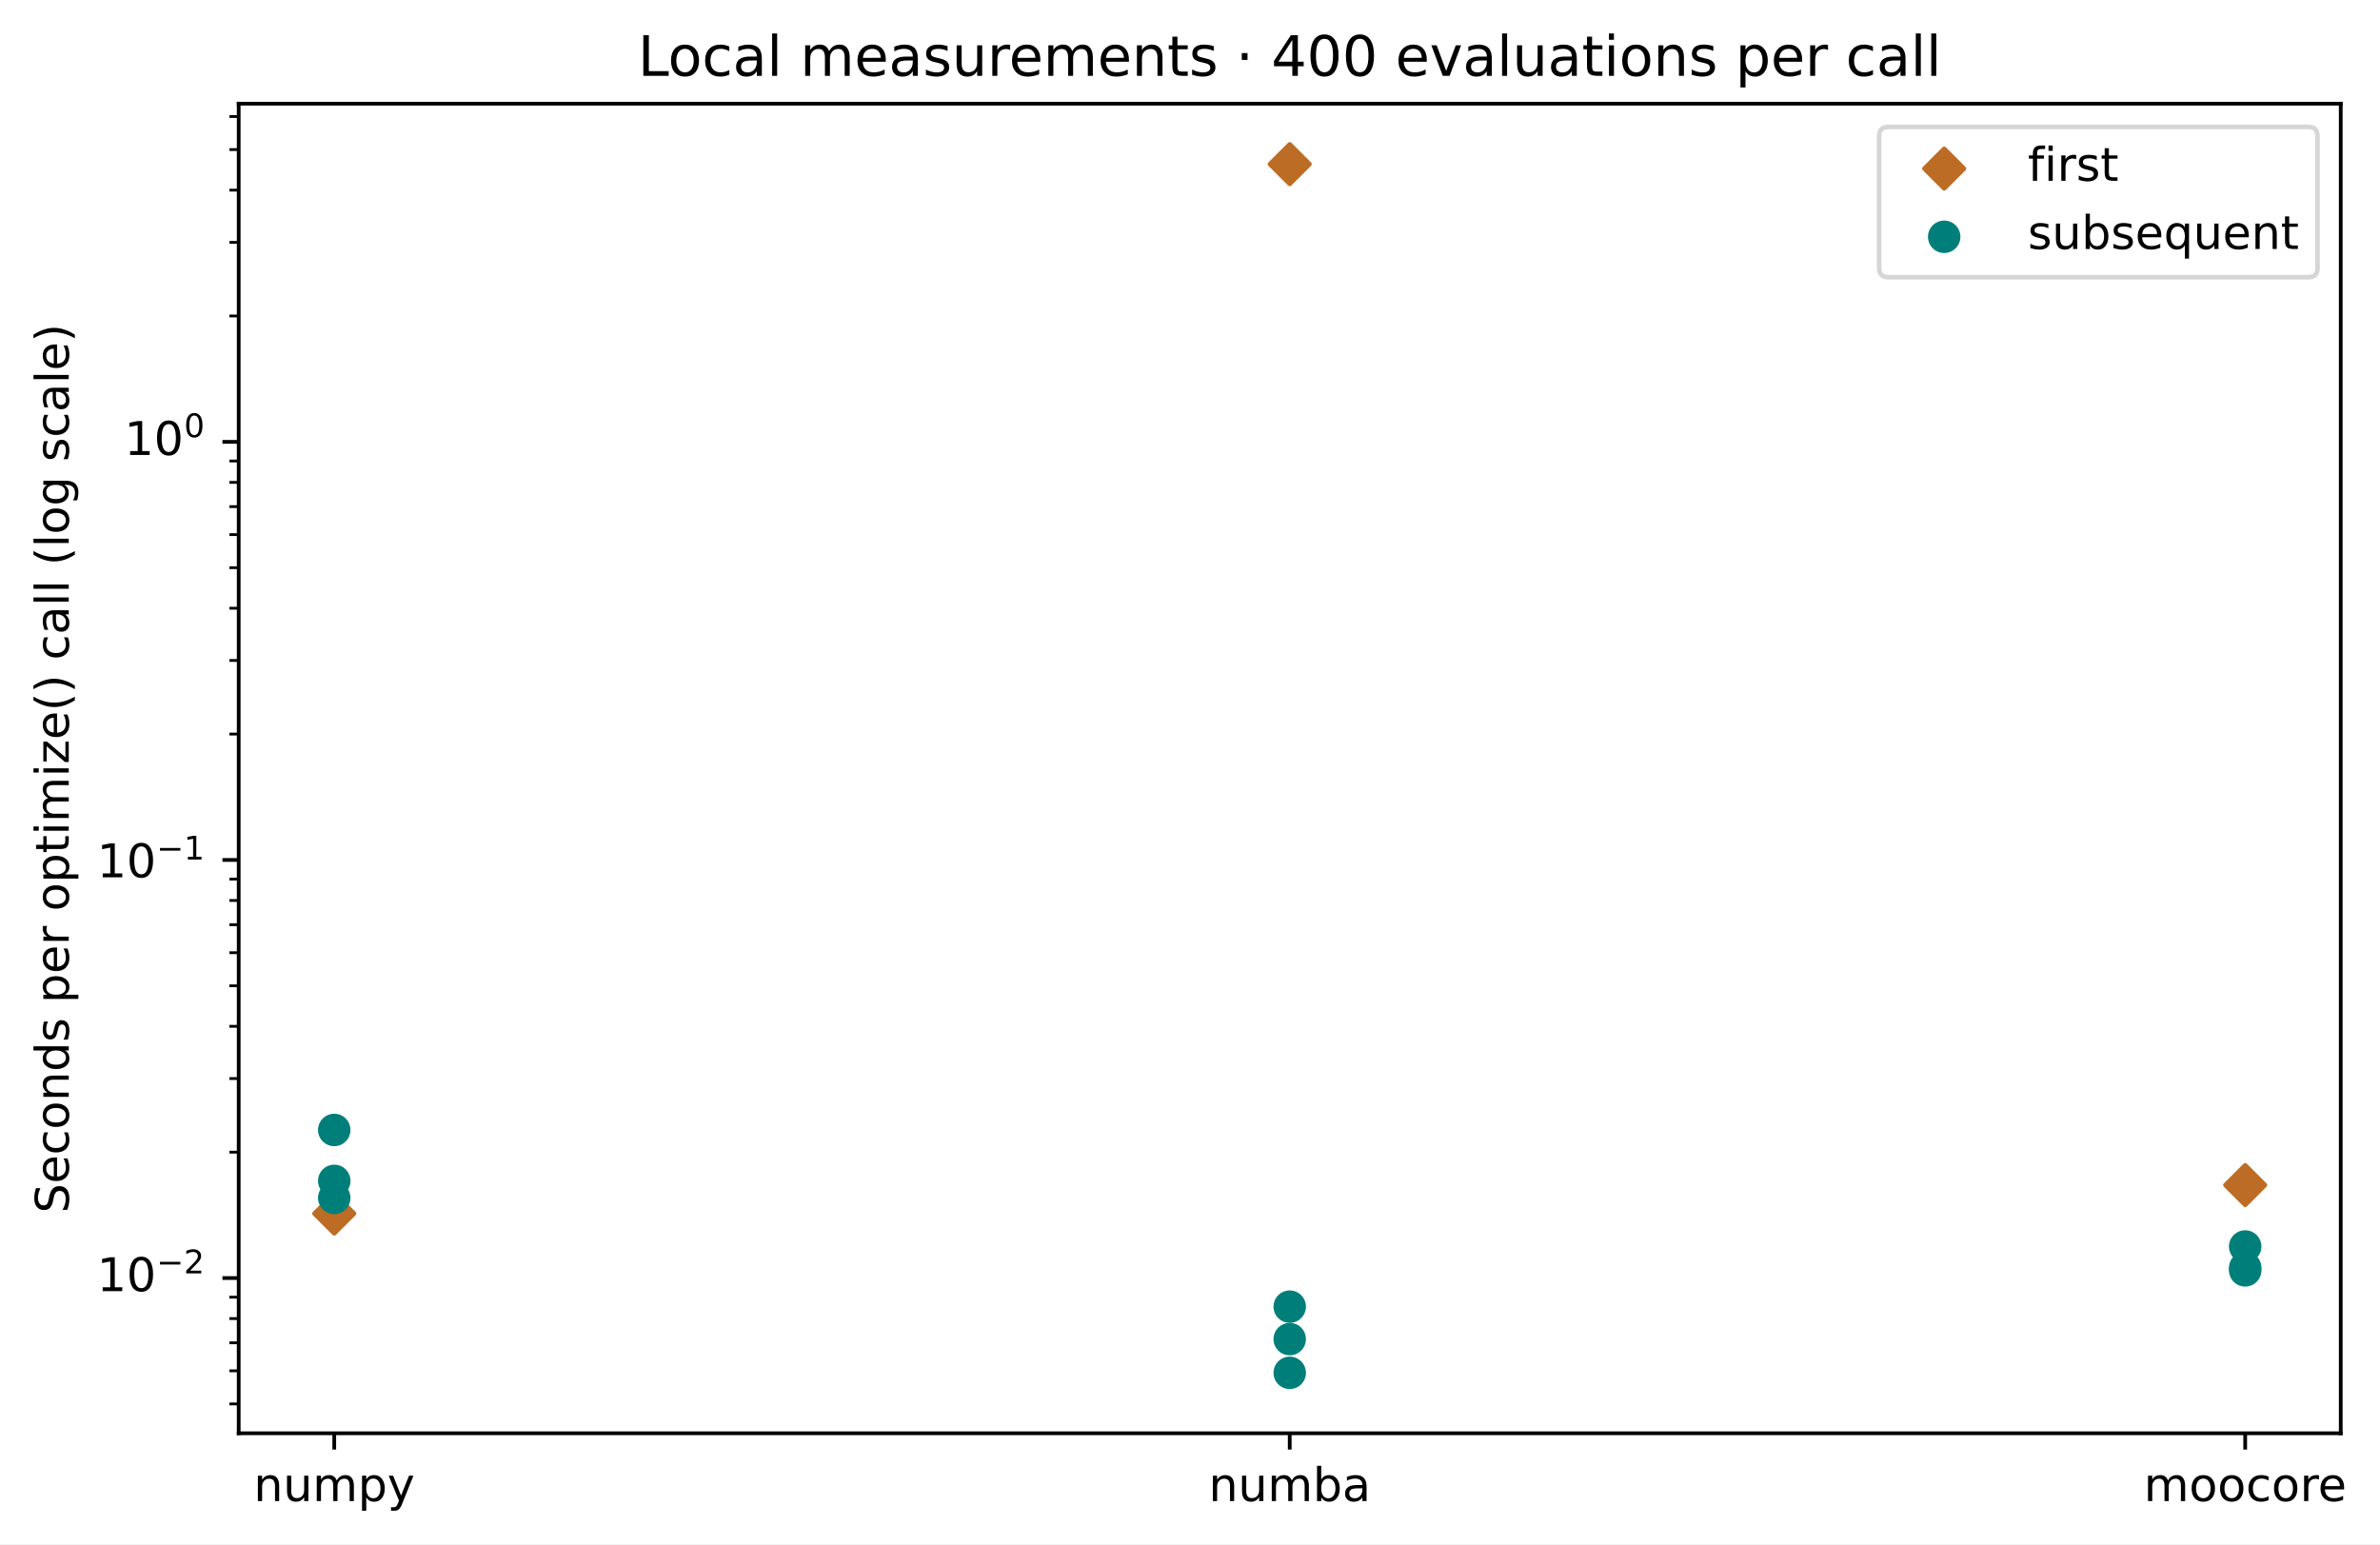
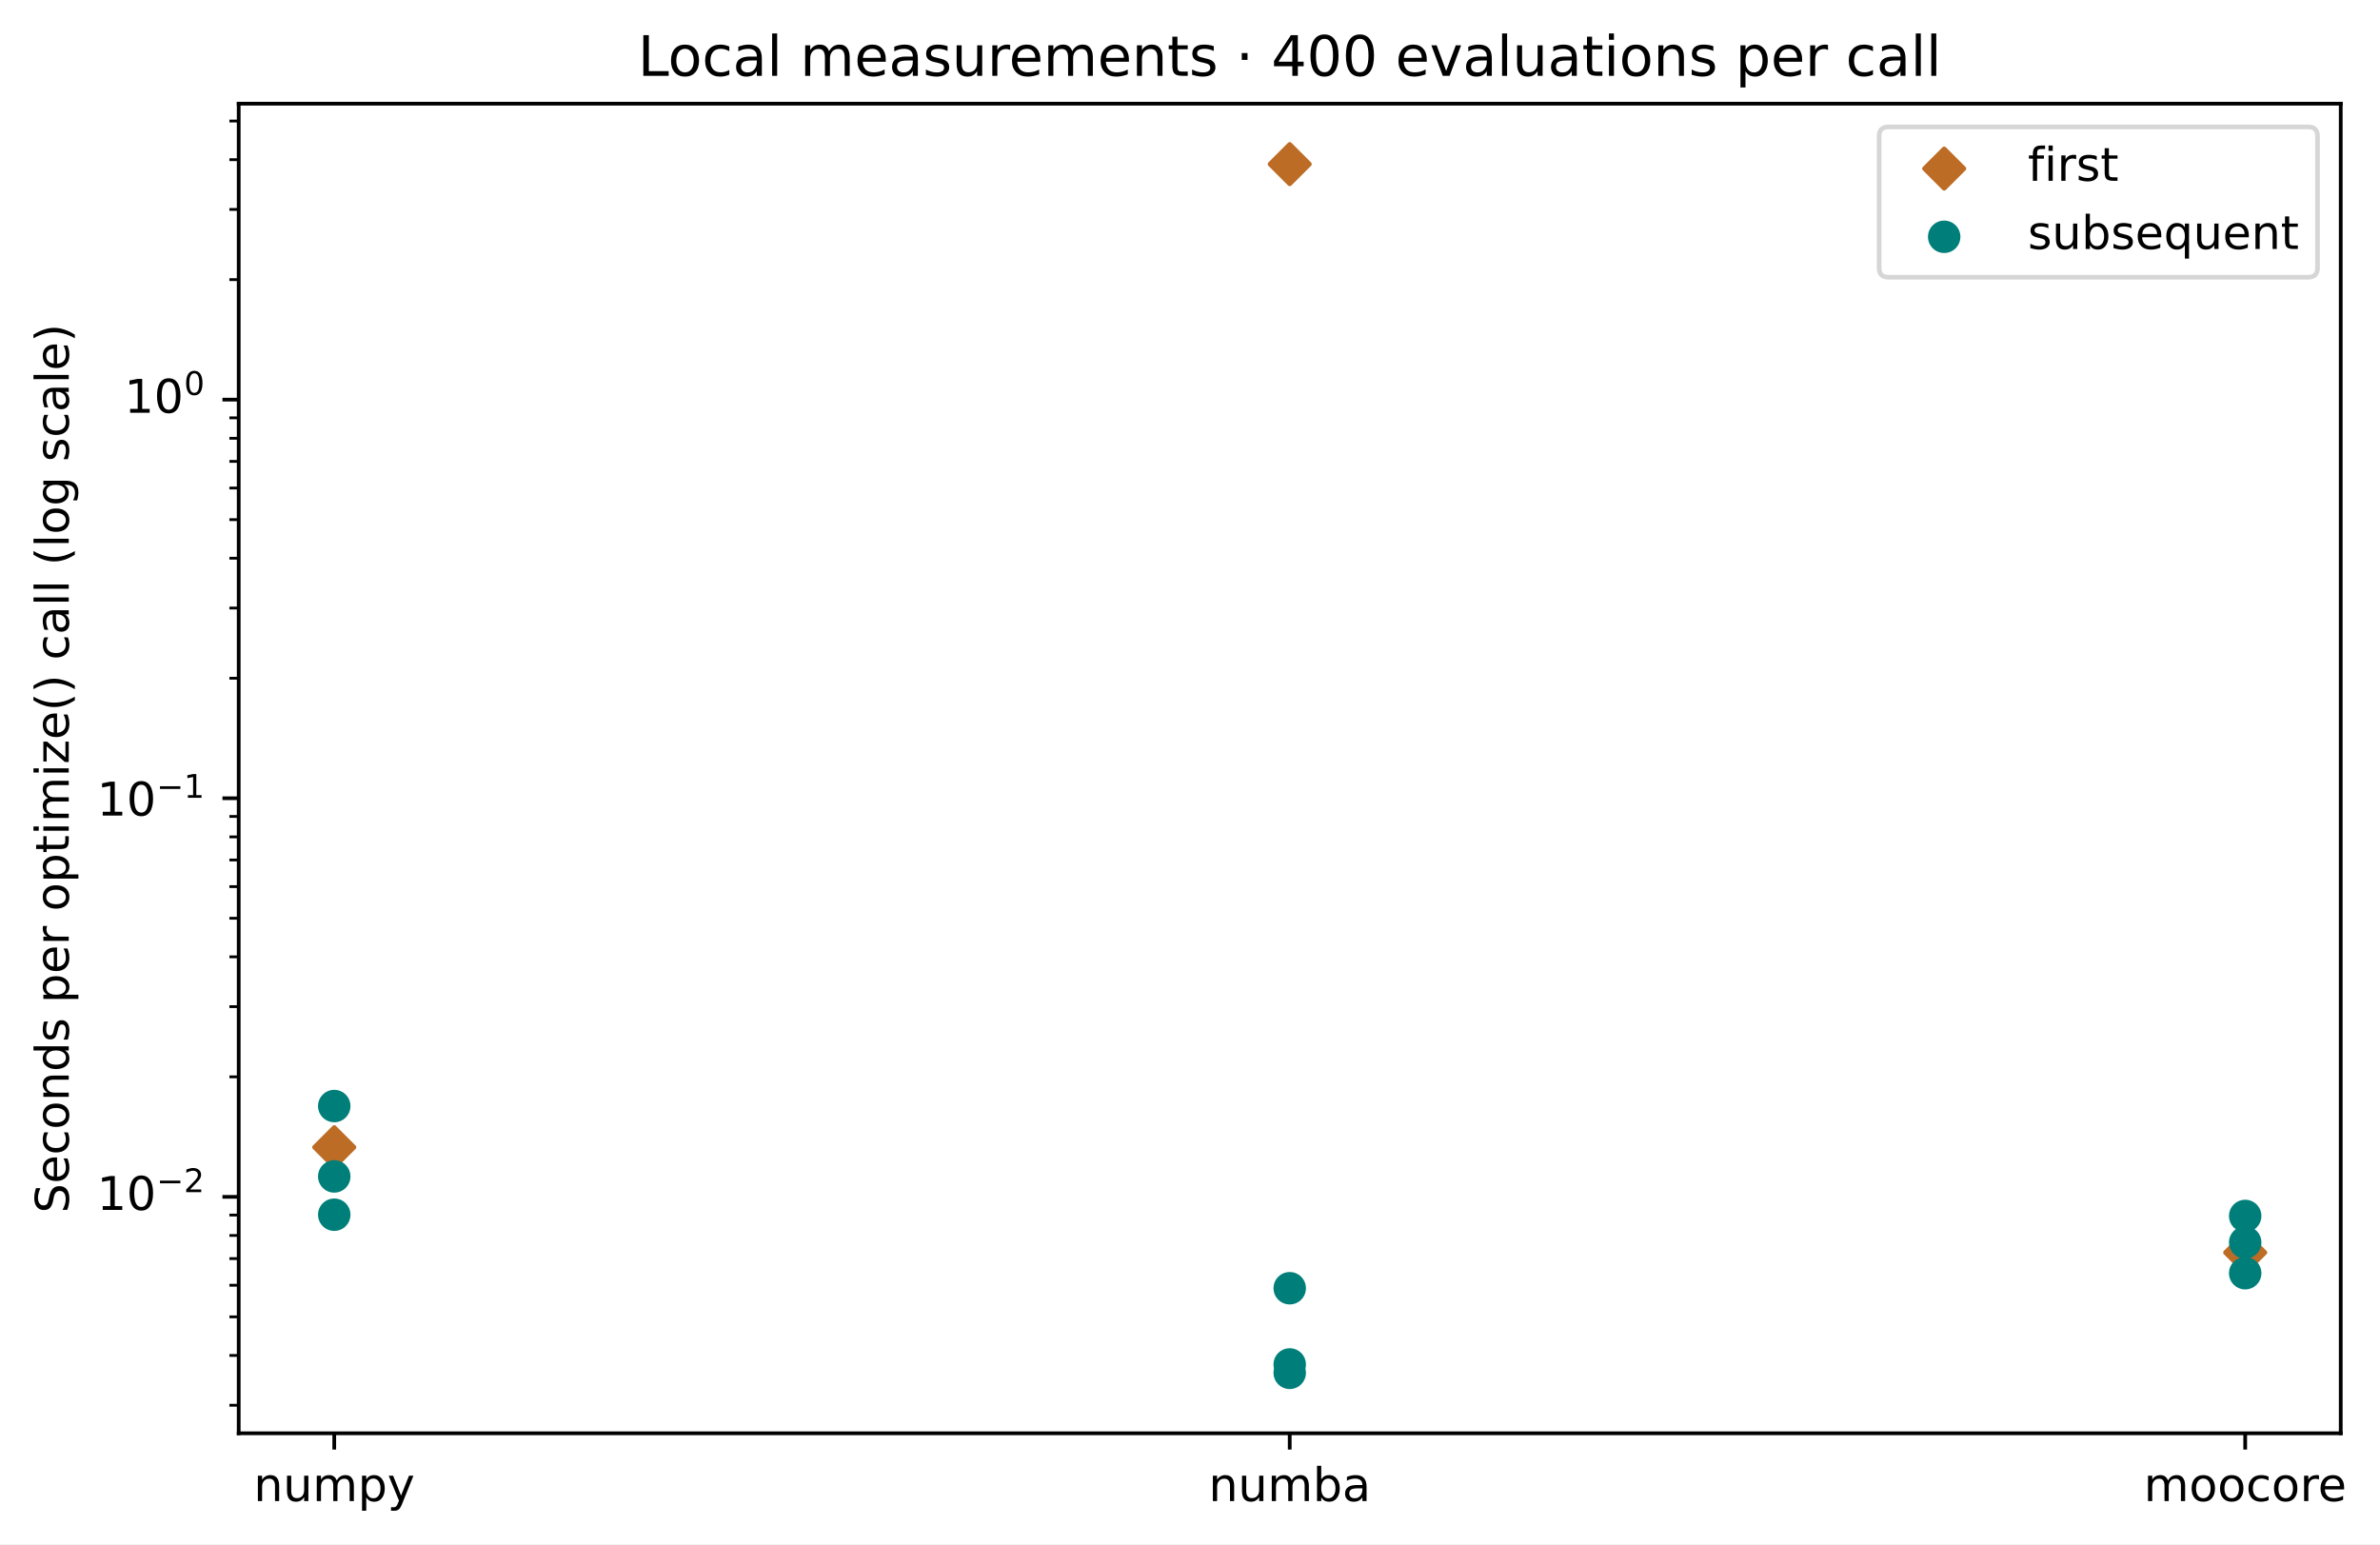
<svg xmlns="http://www.w3.org/2000/svg" xmlns:xlink="http://www.w3.org/1999/xlink" width="512.277pt" height="332.4pt" viewBox="0 0 512.277 332.4" version="1.1">
  <defs>
    <style type="text/css">*{stroke-linejoin: round; stroke-linecap: butt}</style>
  </defs>
  <g id="figure_1">
    <g id="patch_1">
      <path d="M 0 332.4 L 512.277 332.4 L 512.277 0 L 0 0 z " style="fill: #ffffff" />
    </g>
    <g id="axes_1">
      <g id="patch_2">
        <path d="M 51.378 308.521 L 503.826 308.521 L 503.826 22.318 L 51.378 22.318 z " style="fill: #ffffff" />
      </g>
      <g id="PathCollection_1">
        <defs>
          <path id="mc06a43e93e" d="M 0 4.243 L 4.243 0 L 0 -4.243 L -4.243 0 z " style="stroke: #bc6c25" />
        </defs>
        <g clip-path="url(#pd453f70afe)">
-           <use xlink:href="#mc06a43e93e" x="71.944" y="261.224" style="fill: #bc6c25; stroke: #bc6c25" />
+           <use xlink:href="#mc06a43e93e" x="71.944" y="246.948" style="fill: #bc6c25; stroke: #bc6c25" />
        </g>
      </g>
      <g id="PathCollection_2">
        <defs>
          <path id="me982f5717a" d="M 0 3 C 0.796 3 1.559 2.684 2.121 2.121 C 2.684 1.559 3 0.796 3 0 C 3 -0.796 2.684 -1.559 2.121 -2.121 C 1.559 -2.684 0.796 -3 0 -3 C -0.796 -3 -1.559 -2.684 -2.121 -2.121 C -2.684 -1.559 -3 -0.796 -3 0 C -3 0.796 -2.684 1.559 -2.121 2.121 C -1.559 2.684 -0.796 3 0 3 z " style="stroke: #007f7a" />
        </defs>
        <g clip-path="url(#pd453f70afe)">
-           <use xlink:href="#me982f5717a" x="71.944" y="243.23" style="fill: #007f7a; stroke: #007f7a" />
-           <use xlink:href="#me982f5717a" x="71.944" y="257.857" style="fill: #007f7a; stroke: #007f7a" />
-           <use xlink:href="#me982f5717a" x="71.944" y="254.192" style="fill: #007f7a; stroke: #007f7a" />
+           <use xlink:href="#me982f5717a" x="71.944" y="253.232" style="fill: #007f7a; stroke: #007f7a" />
+           <use xlink:href="#me982f5717a" x="71.944" y="238.084" style="fill: #007f7a; stroke: #007f7a" />
+           <use xlink:href="#me982f5717a" x="71.944" y="261.473" style="fill: #007f7a; stroke: #007f7a" />
        </g>
      </g>
      <g id="PathCollection_3">
        <g clip-path="url(#pd453f70afe)">
          <use xlink:href="#mc06a43e93e" x="277.602" y="35.327" style="fill: #bc6c25; stroke: #bc6c25" />
        </g>
      </g>
      <g id="PathCollection_4">
        <g clip-path="url(#pd453f70afe)">
-           <use xlink:href="#me982f5717a" x="277.602" y="281.262" style="fill: #007f7a; stroke: #007f7a" />
+           <use xlink:href="#me982f5717a" x="277.602" y="293.707" style="fill: #007f7a; stroke: #007f7a" />
          <use xlink:href="#me982f5717a" x="277.602" y="295.512" style="fill: #007f7a; stroke: #007f7a" />
-           <use xlink:href="#me982f5717a" x="277.602" y="288.249" style="fill: #007f7a; stroke: #007f7a" />
+           <use xlink:href="#me982f5717a" x="277.602" y="277.299" style="fill: #007f7a; stroke: #007f7a" />
        </g>
      </g>
      <g id="PathCollection_5">
        <g clip-path="url(#pd453f70afe)">
-           <use xlink:href="#mc06a43e93e" x="483.26" y="255.095" style="fill: #bc6c25; stroke: #bc6c25" />
+           <use xlink:href="#mc06a43e93e" x="483.26" y="269.617" style="fill: #bc6c25; stroke: #bc6c25" />
        </g>
      </g>
      <g id="PathCollection_6">
        <g clip-path="url(#pd453f70afe)">
-           <use xlink:href="#me982f5717a" x="483.26" y="272.883" style="fill: #007f7a; stroke: #007f7a" />
-           <use xlink:href="#me982f5717a" x="483.26" y="273.454" style="fill: #007f7a; stroke: #007f7a" />
-           <use xlink:href="#me982f5717a" x="483.26" y="268.314" style="fill: #007f7a; stroke: #007f7a" />
+           <use xlink:href="#me982f5717a" x="483.26" y="267.435" style="fill: #007f7a; stroke: #007f7a" />
+           <use xlink:href="#me982f5717a" x="483.26" y="274.066" style="fill: #007f7a; stroke: #007f7a" />
+           <use xlink:href="#me982f5717a" x="483.26" y="261.742" style="fill: #007f7a; stroke: #007f7a" />
        </g>
      </g>
      <g id="matplotlib.axis_1">
        <g id="xtick_1">
          <g id="line2d_1">
            <defs>
              <path id="m048185d247" d="M 0 0 L 0 3.5 " style="stroke: #000000; stroke-width: 0.8" />
            </defs>
            <g>
              <use xlink:href="#m048185d247" x="71.944" y="308.521" style="stroke: #000000; stroke-width: 0.8" />
            </g>
          </g>
          <g id="text_1">
            <text style="font-size: 10px; font-family: 'DejaVu Sans', 'Bitstream Vera Sans', 'Computer Modern Sans Serif', 'Lucida Grande', 'Verdana', 'Geneva', 'Lucid', 'Arial', 'Helvetica', 'Avant Garde', sans-serif; text-anchor: middle" x="71.944" y="323.12" transform="rotate(-0 71.94393 323.1198)">numpy</text>
          </g>
        </g>
        <g id="xtick_2">
          <g id="line2d_2">
            <g>
              <use xlink:href="#m048185d247" x="277.602" y="308.521" style="stroke: #000000; stroke-width: 0.8" />
            </g>
          </g>
          <g id="text_2">
            <text style="font-size: 10px; font-family: 'DejaVu Sans', 'Bitstream Vera Sans', 'Computer Modern Sans Serif', 'Lucida Grande', 'Verdana', 'Geneva', 'Lucid', 'Arial', 'Helvetica', 'Avant Garde', sans-serif; text-anchor: middle" x="277.602" y="323.12" transform="rotate(-0 277.602 323.1198)">numba</text>
          </g>
        </g>
        <g id="xtick_3">
          <g id="line2d_3">
            <g>
              <use xlink:href="#m048185d247" x="483.26" y="308.521" style="stroke: #000000; stroke-width: 0.8" />
            </g>
          </g>
          <g id="text_3">
            <text style="font-size: 10px; font-family: 'DejaVu Sans', 'Bitstream Vera Sans', 'Computer Modern Sans Serif', 'Lucida Grande', 'Verdana', 'Geneva', 'Lucid', 'Arial', 'Helvetica', 'Avant Garde', sans-serif; text-anchor: middle" x="483.26" y="323.12" transform="rotate(-0 483.2601 323.1198)">moocore</text>
          </g>
        </g>
      </g>
      <g id="matplotlib.axis_2">
        <g id="ytick_1">
          <g id="line2d_4">
            <defs>
              <path id="m38a02dc776" d="M 0 0 L -3.5 0 " style="stroke: #000000; stroke-width: 0.8" />
            </defs>
            <g>
-               <use xlink:href="#m38a02dc776" x="51.378" y="275.105" style="stroke: #000000; stroke-width: 0.8" />
+               <use xlink:href="#m38a02dc776" x="51.378" y="257.625" style="stroke: #000000; stroke-width: 0.8" />
            </g>
          </g>
          <g id="text_4">
-             <g transform="translate(20.87813 278.9041)">
+             <g transform="translate(20.87813 261.4243)">
              <text>
                <tspan x="0" y="-0.977" style="font-size: 10px; font-family: 'DejaVu Sans'">1</tspan>
                <tspan x="6.362" y="-0.977" style="font-size: 10px; font-family: 'DejaVu Sans'">0</tspan>
                <tspan x="12.82" y="-4.805" style="font-size: 7px; font-family: 'DejaVu Sans'">−</tspan>
                <tspan x="18.686" y="-4.805" style="font-size: 7px; font-family: 'DejaVu Sans'">2</tspan>
              </text>
            </g>
          </g>
        </g>
        <g id="ytick_2">
          <g id="line2d_5">
            <g>
-               <use xlink:href="#m38a02dc776" x="51.378" y="185.108" style="stroke: #000000; stroke-width: 0.8" />
+               <use xlink:href="#m38a02dc776" x="51.378" y="171.824" style="stroke: #000000; stroke-width: 0.8" />
            </g>
          </g>
          <g id="text_5">
-             <g transform="translate(20.87813 188.9068)">
+             <g transform="translate(20.87813 175.6229)">
              <text>
                <tspan x="0" y="-0.064" style="font-size: 10px; font-family: 'DejaVu Sans'">1</tspan>
                <tspan x="6.362" y="-0.064" style="font-size: 10px; font-family: 'DejaVu Sans'">0</tspan>
                <tspan x="12.82" y="-3.892" style="font-size: 7px; font-family: 'DejaVu Sans'">−</tspan>
                <tspan x="18.686" y="-3.892" style="font-size: 7px; font-family: 'DejaVu Sans'">1</tspan>
              </text>
            </g>
          </g>
        </g>
        <g id="ytick_3">
          <g id="line2d_6">
            <g>
-               <use xlink:href="#m38a02dc776" x="51.378" y="95.11" style="stroke: #000000; stroke-width: 0.8" />
+               <use xlink:href="#m38a02dc776" x="51.378" y="86.022" style="stroke: #000000; stroke-width: 0.8" />
            </g>
          </g>
          <g id="text_6">
-             <g transform="translate(26.77812 98.90954)">
+             <g transform="translate(26.77812 89.82154)">
              <text>
                <tspan x="0" y="-0.977" style="font-size: 10px; font-family: 'DejaVu Sans'">1</tspan>
                <tspan x="6.362" y="-0.977" style="font-size: 10px; font-family: 'DejaVu Sans'">0</tspan>
                <tspan x="12.82" y="-4.805" style="font-size: 7px; font-family: 'DejaVu Sans'">0</tspan>
              </text>
            </g>
          </g>
        </g>
        <g id="ytick_4">
          <g id="line2d_7">
            <defs>
              <path id="m492769a3f3" d="M 0 0 L -2 0 " style="stroke: #000000; stroke-width: 0.6" />
            </defs>
            <g>
-               <use xlink:href="#m492769a3f3" x="51.378" y="302.197" style="stroke: #000000; stroke-width: 0.6" />
+               <use xlink:href="#m492769a3f3" x="51.378" y="302.489" style="stroke: #000000; stroke-width: 0.6" />
            </g>
          </g>
        </g>
        <g id="ytick_5">
          <g id="line2d_8">
            <g>
-               <use xlink:href="#m492769a3f3" x="51.378" y="295.071" style="stroke: #000000; stroke-width: 0.6" />
+               <use xlink:href="#m492769a3f3" x="51.378" y="291.769" style="stroke: #000000; stroke-width: 0.6" />
            </g>
          </g>
        </g>
        <g id="ytick_6">
          <g id="line2d_9">
            <g>
-               <use xlink:href="#m492769a3f3" x="51.378" y="289.046" style="stroke: #000000; stroke-width: 0.6" />
+               <use xlink:href="#m492769a3f3" x="51.378" y="283.454" style="stroke: #000000; stroke-width: 0.6" />
            </g>
          </g>
        </g>
        <g id="ytick_7">
          <g id="line2d_10">
            <g>
-               <use xlink:href="#m492769a3f3" x="51.378" y="283.826" style="stroke: #000000; stroke-width: 0.6" />
+               <use xlink:href="#m492769a3f3" x="51.378" y="276.66" style="stroke: #000000; stroke-width: 0.6" />
            </g>
          </g>
        </g>
        <g id="ytick_8">
          <g id="line2d_11">
            <g>
-               <use xlink:href="#m492769a3f3" x="51.378" y="279.223" style="stroke: #000000; stroke-width: 0.6" />
+               <use xlink:href="#m492769a3f3" x="51.378" y="270.916" style="stroke: #000000; stroke-width: 0.6" />
            </g>
          </g>
        </g>
        <g id="ytick_9">
          <g id="line2d_12">
            <g>
-               <use xlink:href="#m492769a3f3" x="51.378" y="248.013" style="stroke: #000000; stroke-width: 0.6" />
+               <use xlink:href="#m492769a3f3" x="51.378" y="265.94" style="stroke: #000000; stroke-width: 0.6" />
            </g>
          </g>
        </g>
        <g id="ytick_10">
          <g id="line2d_13">
            <g>
-               <use xlink:href="#m492769a3f3" x="51.378" y="232.165" style="stroke: #000000; stroke-width: 0.6" />
+               <use xlink:href="#m492769a3f3" x="51.378" y="261.551" style="stroke: #000000; stroke-width: 0.6" />
            </g>
          </g>
        </g>
        <g id="ytick_11">
          <g id="line2d_14">
            <g>
-               <use xlink:href="#m492769a3f3" x="51.378" y="220.921" style="stroke: #000000; stroke-width: 0.6" />
+               <use xlink:href="#m492769a3f3" x="51.378" y="231.796" style="stroke: #000000; stroke-width: 0.6" />
            </g>
          </g>
        </g>
        <g id="ytick_12">
          <g id="line2d_15">
            <g>
-               <use xlink:href="#m492769a3f3" x="51.378" y="212.199" style="stroke: #000000; stroke-width: 0.6" />
+               <use xlink:href="#m492769a3f3" x="51.378" y="216.687" style="stroke: #000000; stroke-width: 0.6" />
            </g>
          </g>
        </g>
        <g id="ytick_13">
          <g id="line2d_16">
            <g>
-               <use xlink:href="#m492769a3f3" x="51.378" y="205.073" style="stroke: #000000; stroke-width: 0.6" />
+               <use xlink:href="#m492769a3f3" x="51.378" y="205.967" style="stroke: #000000; stroke-width: 0.6" />
            </g>
          </g>
        </g>
        <g id="ytick_14">
          <g id="line2d_17">
            <g>
-               <use xlink:href="#m492769a3f3" x="51.378" y="199.048" style="stroke: #000000; stroke-width: 0.6" />
+               <use xlink:href="#m492769a3f3" x="51.378" y="197.652" style="stroke: #000000; stroke-width: 0.6" />
            </g>
          </g>
        </g>
        <g id="ytick_15">
          <g id="line2d_18">
            <g>
-               <use xlink:href="#m492769a3f3" x="51.378" y="193.829" style="stroke: #000000; stroke-width: 0.6" />
+               <use xlink:href="#m492769a3f3" x="51.378" y="190.859" style="stroke: #000000; stroke-width: 0.6" />
            </g>
          </g>
        </g>
        <g id="ytick_16">
          <g id="line2d_19">
            <g>
-               <use xlink:href="#m492769a3f3" x="51.378" y="189.226" style="stroke: #000000; stroke-width: 0.6" />
+               <use xlink:href="#m492769a3f3" x="51.378" y="185.114" style="stroke: #000000; stroke-width: 0.6" />
            </g>
          </g>
        </g>
        <g id="ytick_17">
          <g id="line2d_20">
            <g>
-               <use xlink:href="#m492769a3f3" x="51.378" y="158.016" style="stroke: #000000; stroke-width: 0.6" />
+               <use xlink:href="#m492769a3f3" x="51.378" y="180.139" style="stroke: #000000; stroke-width: 0.6" />
            </g>
          </g>
        </g>
        <g id="ytick_18">
          <g id="line2d_21">
            <g>
-               <use xlink:href="#m492769a3f3" x="51.378" y="142.168" style="stroke: #000000; stroke-width: 0.6" />
+               <use xlink:href="#m492769a3f3" x="51.378" y="175.75" style="stroke: #000000; stroke-width: 0.6" />
            </g>
          </g>
        </g>
        <g id="ytick_19">
          <g id="line2d_22">
            <g>
-               <use xlink:href="#m492769a3f3" x="51.378" y="130.924" style="stroke: #000000; stroke-width: 0.6" />
+               <use xlink:href="#m492769a3f3" x="51.378" y="145.995" style="stroke: #000000; stroke-width: 0.6" />
            </g>
          </g>
        </g>
        <g id="ytick_20">
          <g id="line2d_23">
            <g>
-               <use xlink:href="#m492769a3f3" x="51.378" y="122.202" style="stroke: #000000; stroke-width: 0.6" />
+               <use xlink:href="#m492769a3f3" x="51.378" y="130.886" style="stroke: #000000; stroke-width: 0.6" />
            </g>
          </g>
        </g>
        <g id="ytick_21">
          <g id="line2d_24">
            <g>
-               <use xlink:href="#m492769a3f3" x="51.378" y="115.076" style="stroke: #000000; stroke-width: 0.6" />
+               <use xlink:href="#m492769a3f3" x="51.378" y="120.166" style="stroke: #000000; stroke-width: 0.6" />
            </g>
          </g>
        </g>
        <g id="ytick_22">
          <g id="line2d_25">
            <g>
-               <use xlink:href="#m492769a3f3" x="51.378" y="109.051" style="stroke: #000000; stroke-width: 0.6" />
+               <use xlink:href="#m492769a3f3" x="51.378" y="111.851" style="stroke: #000000; stroke-width: 0.6" />
            </g>
          </g>
        </g>
        <g id="ytick_23">
          <g id="line2d_26">
            <g>
-               <use xlink:href="#m492769a3f3" x="51.378" y="103.832" style="stroke: #000000; stroke-width: 0.6" />
+               <use xlink:href="#m492769a3f3" x="51.378" y="105.057" style="stroke: #000000; stroke-width: 0.6" />
            </g>
          </g>
        </g>
        <g id="ytick_24">
          <g id="line2d_27">
            <g>
-               <use xlink:href="#m492769a3f3" x="51.378" y="99.228" style="stroke: #000000; stroke-width: 0.6" />
+               <use xlink:href="#m492769a3f3" x="51.378" y="99.313" style="stroke: #000000; stroke-width: 0.6" />
            </g>
          </g>
        </g>
        <g id="ytick_25">
          <g id="line2d_28">
            <g>
-               <use xlink:href="#m492769a3f3" x="51.378" y="68.018" style="stroke: #000000; stroke-width: 0.6" />
+               <use xlink:href="#m492769a3f3" x="51.378" y="94.337" style="stroke: #000000; stroke-width: 0.6" />
            </g>
          </g>
        </g>
        <g id="ytick_26">
          <g id="line2d_29">
            <g>
-               <use xlink:href="#m492769a3f3" x="51.378" y="52.171" style="stroke: #000000; stroke-width: 0.6" />
+               <use xlink:href="#m492769a3f3" x="51.378" y="89.948" style="stroke: #000000; stroke-width: 0.6" />
            </g>
          </g>
        </g>
        <g id="ytick_27">
          <g id="line2d_30">
            <g>
-               <use xlink:href="#m492769a3f3" x="51.378" y="40.927" style="stroke: #000000; stroke-width: 0.6" />
+               <use xlink:href="#m492769a3f3" x="51.378" y="60.194" style="stroke: #000000; stroke-width: 0.6" />
            </g>
          </g>
        </g>
        <g id="ytick_28">
          <g id="line2d_31">
            <g>
-               <use xlink:href="#m492769a3f3" x="51.378" y="32.205" style="stroke: #000000; stroke-width: 0.6" />
+               <use xlink:href="#m492769a3f3" x="51.378" y="45.085" style="stroke: #000000; stroke-width: 0.6" />
            </g>
          </g>
        </g>
        <g id="ytick_29">
          <g id="line2d_32">
            <g>
-               <use xlink:href="#m492769a3f3" x="51.378" y="25.079" style="stroke: #000000; stroke-width: 0.6" />
+               <use xlink:href="#m492769a3f3" x="51.378" y="34.365" style="stroke: #000000; stroke-width: 0.6" />
+             </g>
+           </g>
+         </g>
+         <g id="ytick_30">
+           <g id="line2d_33">
+             <g>
+               <use xlink:href="#m492769a3f3" x="51.378" y="26.05" style="stroke: #000000; stroke-width: 0.6" />
            </g>
          </g>
        </g>
        <g id="text_7">
          <text style="font-size: 10px; font-family: 'DejaVu Sans', 'Bitstream Vera Sans', 'Computer Modern Sans Serif', 'Lucida Grande', 'Verdana', 'Geneva', 'Lucid', 'Arial', 'Helvetica', 'Avant Garde', sans-serif; text-anchor: middle" x="14.798" y="165.42" transform="rotate(-90 14.79844 165.4198)">Seconds per optimize() call (log scale)</text>
        </g>
      </g>
      <g id="patch_3">
        <path d="M 51.378 308.521 L 51.378 22.318 " style="fill: none; stroke: #000000; stroke-width: 0.8; stroke-linejoin: miter; stroke-linecap: square" />
      </g>
      <g id="patch_4">
        <path d="M 503.826 308.521 L 503.826 22.318 " style="fill: none; stroke: #000000; stroke-width: 0.8; stroke-linejoin: miter; stroke-linecap: square" />
      </g>
      <g id="patch_5">
        <path d="M 51.378 308.521 L 503.826 308.521 " style="fill: none; stroke: #000000; stroke-width: 0.8; stroke-linejoin: miter; stroke-linecap: square" />
      </g>
      <g id="patch_6">
        <path d="M 51.378 22.318 L 503.826 22.318 " style="fill: none; stroke: #000000; stroke-width: 0.8; stroke-linejoin: miter; stroke-linecap: square" />
      </g>
      <g id="text_8">
        <text style="font-size: 12px; font-family: 'DejaVu Sans', 'Bitstream Vera Sans', 'Computer Modern Sans Serif', 'Lucida Grande', 'Verdana', 'Geneva', 'Lucid', 'Arial', 'Helvetica', 'Avant Garde', sans-serif; text-anchor: middle" x="277.602" y="16.318" transform="rotate(-0 277.602 16.31812)">Local measurements · 400 evaluations per call</text>
      </g>
      <g id="legend_1">
        <g id="patch_7">
          <path d="M 406.471 59.674 L 496.826 59.674 Q 498.826 59.674 498.826 57.674 L 498.826 29.318 Q 498.826 27.318 496.826 27.318 L 406.471 27.318 Q 404.471 27.318 404.471 29.318 L 404.471 57.674 Q 404.471 59.674 406.471 59.674 z " style="fill: #ffffff; opacity: 0.8; stroke: #cccccc; stroke-linejoin: miter" />
        </g>
        <g id="PathCollection_7">
          <g>
            <use xlink:href="#mc06a43e93e" x="418.471" y="36.292" style="fill: #bc6c25; stroke: #bc6c25" />
          </g>
        </g>
        <g id="text_9">
          <text style="font-size: 10px; font-family: 'DejaVu Sans', 'Bitstream Vera Sans', 'Computer Modern Sans Serif', 'Lucida Grande', 'Verdana', 'Geneva', 'Lucid', 'Arial', 'Helvetica', 'Avant Garde', sans-serif; text-anchor: start" x="436.471" y="38.917" transform="rotate(-0 436.4712 38.91656)">first</text>
        </g>
        <g id="PathCollection_8">
          <g>
            <use xlink:href="#me982f5717a" x="418.471" y="50.97" style="fill: #007f7a; stroke: #007f7a" />
          </g>
        </g>
        <g id="text_10">
          <text style="font-size: 10px; font-family: 'DejaVu Sans', 'Bitstream Vera Sans', 'Computer Modern Sans Serif', 'Lucida Grande', 'Verdana', 'Geneva', 'Lucid', 'Arial', 'Helvetica', 'Avant Garde', sans-serif; text-anchor: start" x="436.471" y="53.595" transform="rotate(-0 436.4712 53.59469)">subsequent</text>
        </g>
      </g>
    </g>
  </g>
  <defs>
    <clipPath id="pd453f70afe">
      <rect x="51.378" y="22.318" width="452.448" height="286.203" />
    </clipPath>
  </defs>
</svg>
